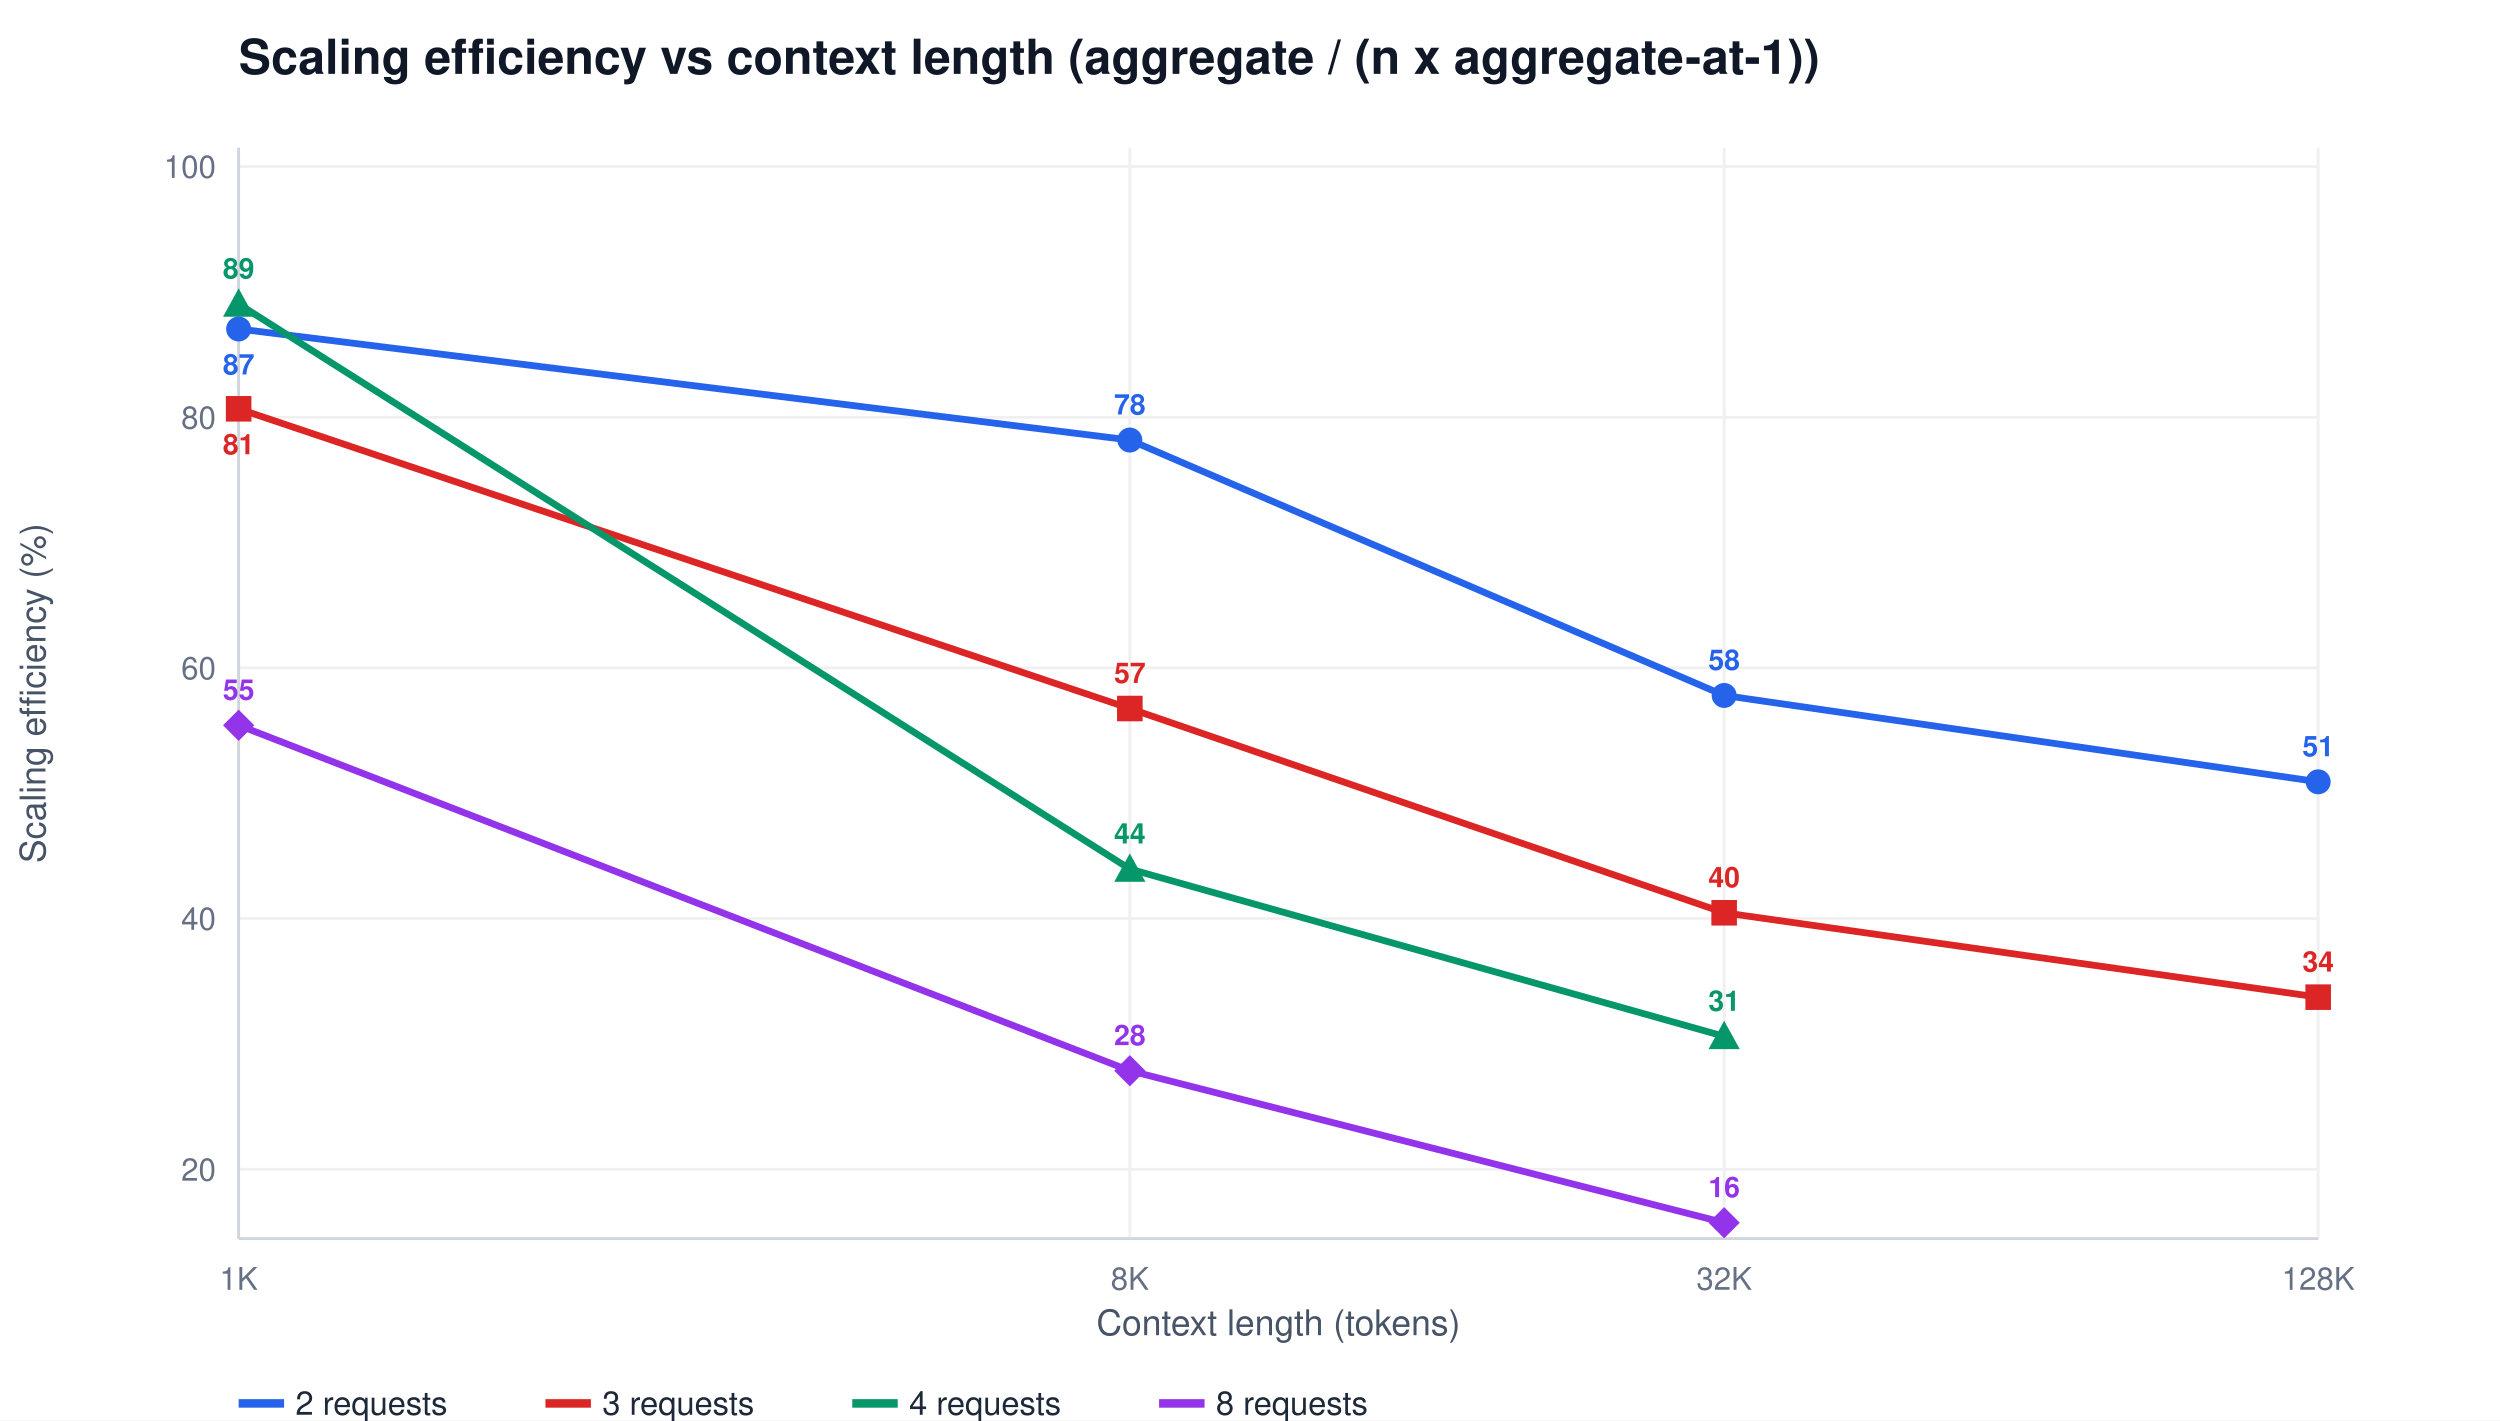
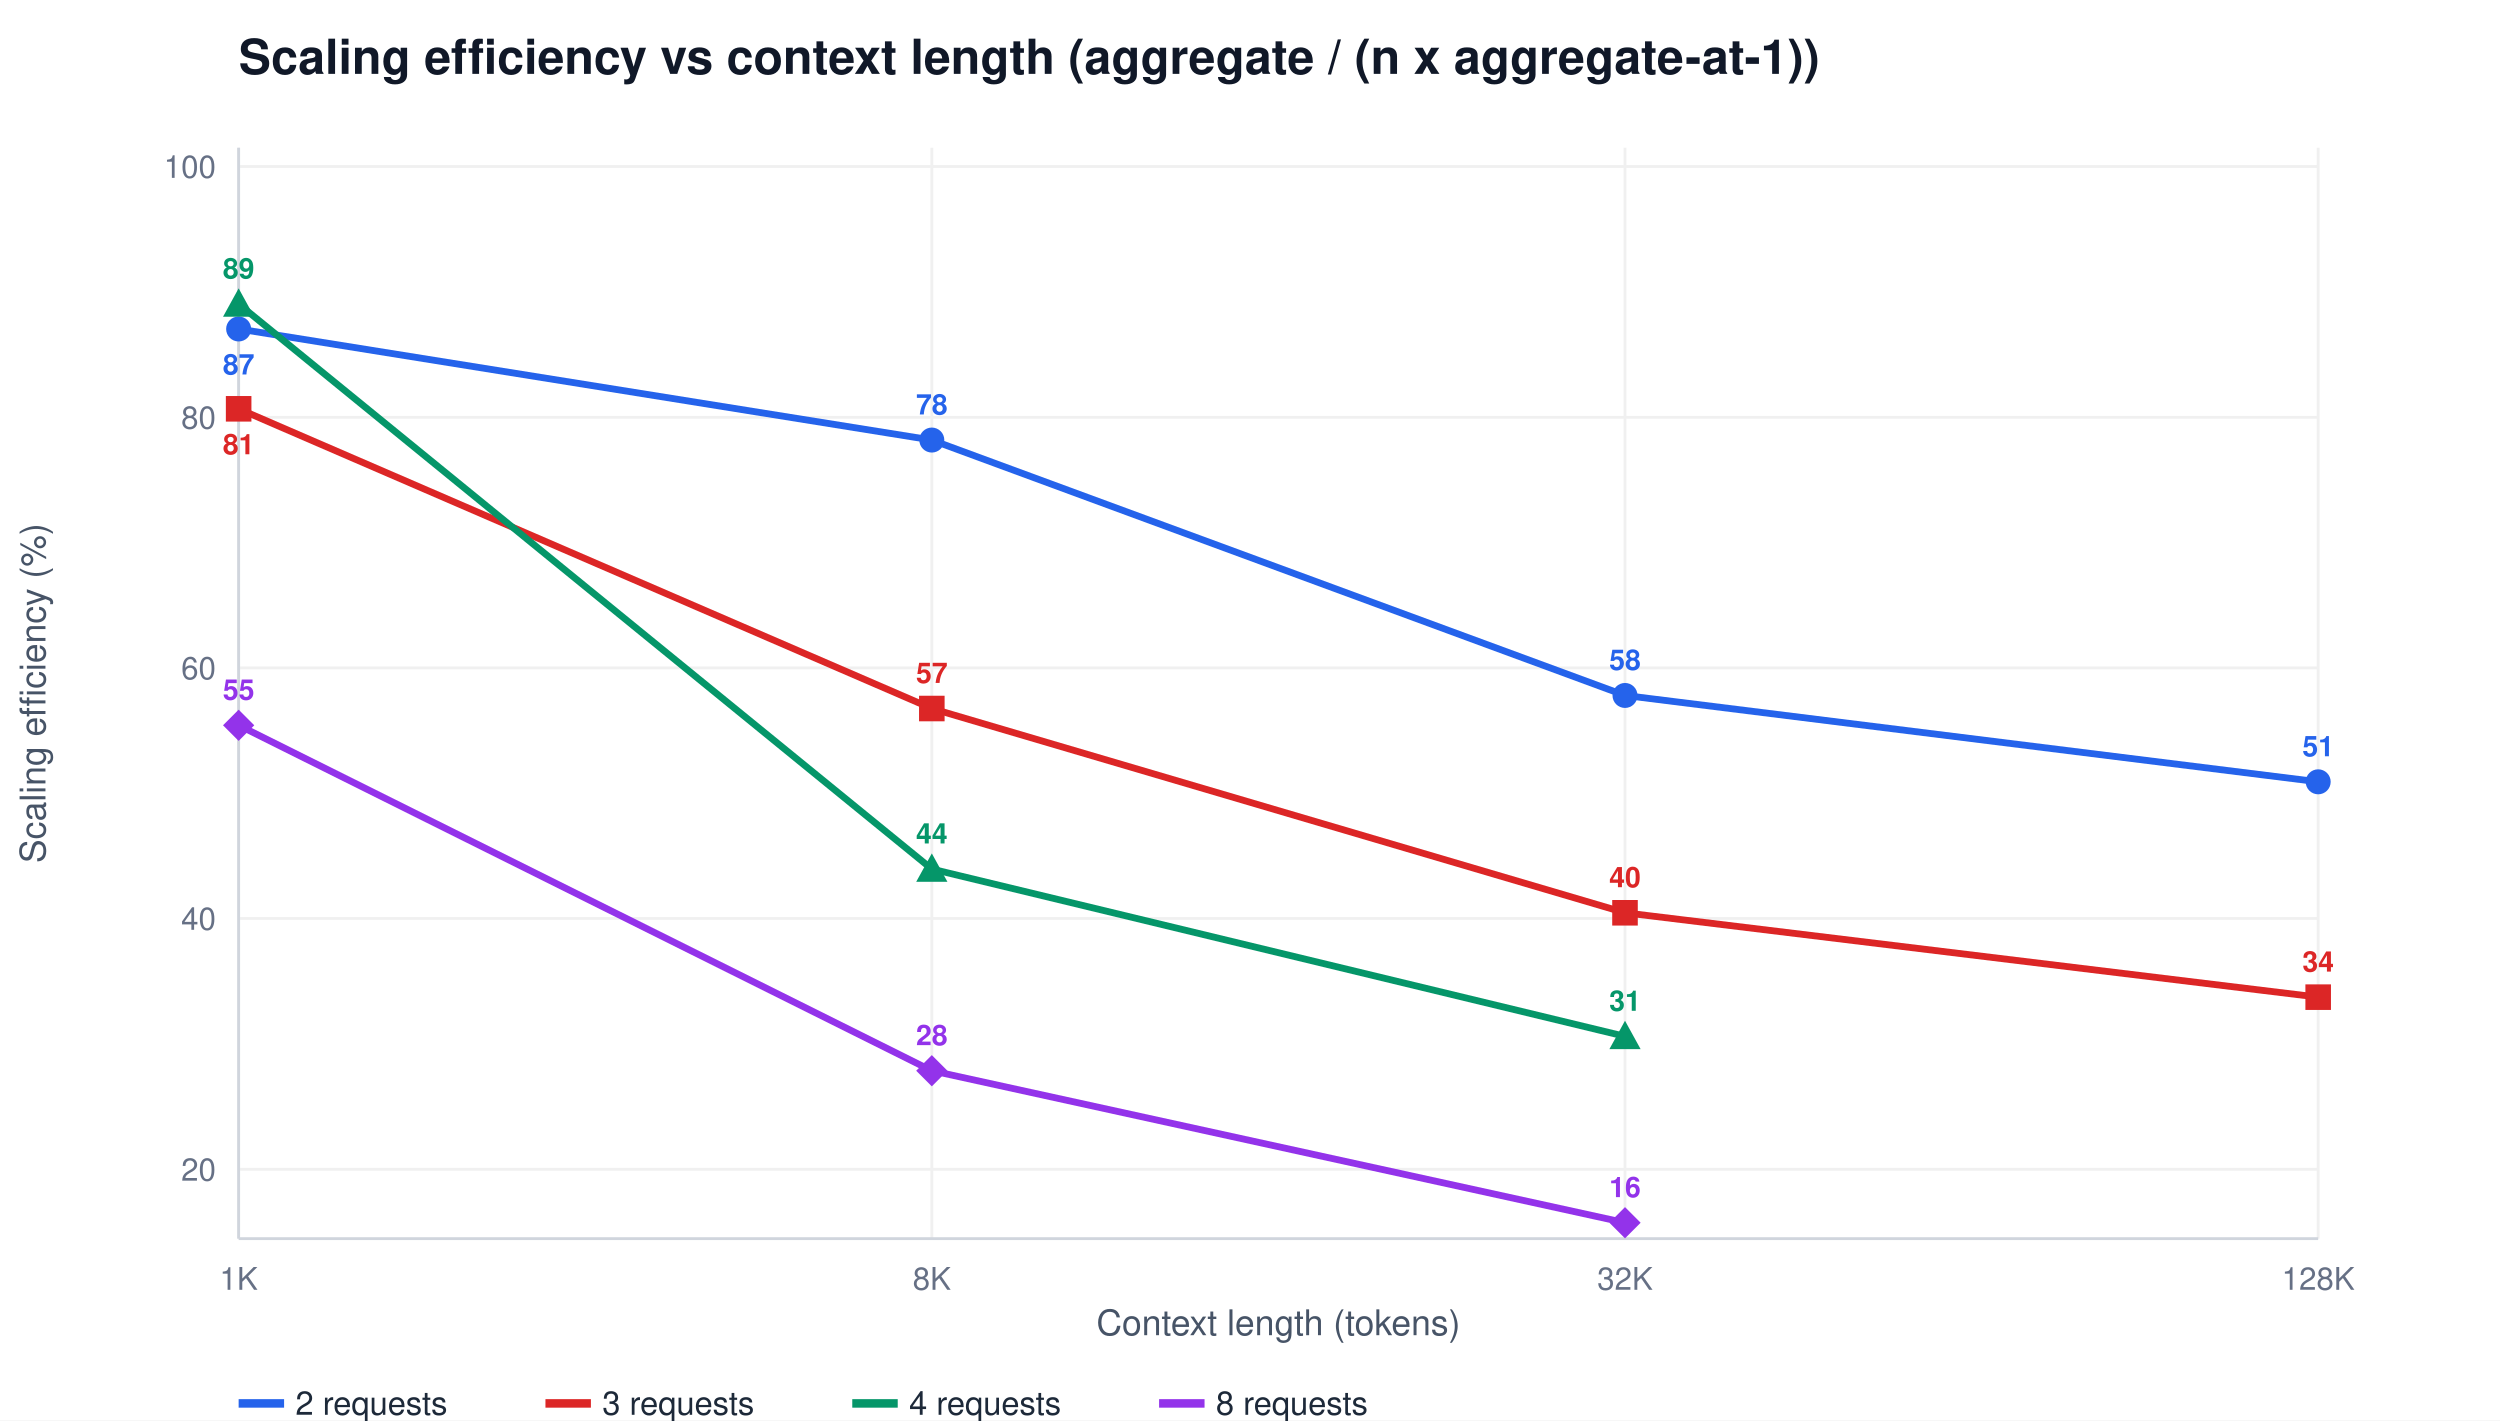
<svg xmlns="http://www.w3.org/2000/svg" width="880" height="500" viewBox="0 0 880 500" font-family="Segoe UI, Helvetica, Arial, sans-serif">
  <rect width="880" height="500" fill="#ffffff" />
  <text x="84" y="26" font-size="17" font-weight="600" fill="#101828">Scaling efficiency vs context length (aggregate / (n x aggregate-at-1))</text>
  <line x1="84" y1="411.6" x2="816" y2="411.6" stroke="#f0f0f0" stroke-width="1" />
  <text x="76" y="415.6" font-size="11" fill="#667085" text-anchor="end">20</text>
  <line x1="84" y1="323.3" x2="816" y2="323.3" stroke="#f0f0f0" stroke-width="1" />
  <text x="76" y="327.3" font-size="11" fill="#667085" text-anchor="end">40</text>
  <line x1="84" y1="235.1" x2="816" y2="235.1" stroke="#f0f0f0" stroke-width="1" />
  <text x="76" y="239.1" font-size="11" fill="#667085" text-anchor="end">60</text>
  <line x1="84" y1="146.9" x2="816" y2="146.9" stroke="#f0f0f0" stroke-width="1" />
  <text x="76" y="150.9" font-size="11" fill="#667085" text-anchor="end">80</text>
  <line x1="84" y1="58.6" x2="816" y2="58.6" stroke="#f0f0f0" stroke-width="1" />
  <text x="76" y="62.6" font-size="11" fill="#667085" text-anchor="end">100</text>
  <line x1="84.0" y1="52" x2="84.0" y2="436" stroke="#f0f0f0" stroke-width="1" />
  <text x="84.0" y="454" font-size="11" fill="#667085" text-anchor="middle">1K</text>
-   <line x1="397.7" y1="52" x2="397.7" y2="436" stroke="#f0f0f0" stroke-width="1" />
-   <text x="397.7" y="454" font-size="11" fill="#667085" text-anchor="middle">8K</text>
-   <line x1="606.9" y1="52" x2="606.9" y2="436" stroke="#f0f0f0" stroke-width="1" />
-   <text x="606.9" y="454" font-size="11" fill="#667085" text-anchor="middle">32K</text>
+   <line x1="328.0" y1="52" x2="328.0" y2="436" stroke="#f0f0f0" stroke-width="1" />
+   <text x="328.0" y="454" font-size="11" fill="#667085" text-anchor="middle">8K</text>
+   <line x1="572.0" y1="52" x2="572.0" y2="436" stroke="#f0f0f0" stroke-width="1" />
+   <text x="572.0" y="454" font-size="11" fill="#667085" text-anchor="middle">32K</text>
  <line x1="816.0" y1="52" x2="816.0" y2="436" stroke="#f0f0f0" stroke-width="1" />
  <text x="816.0" y="454" font-size="11" fill="#667085" text-anchor="middle">128K</text>
  <line x1="84" y1="436" x2="816" y2="436" stroke="#d0d5dd" stroke-width="1" />
  <line x1="84" y1="52" x2="84" y2="436" stroke="#d0d5dd" stroke-width="1" />
-   <polyline points="84.0,115.8 397.7,154.9 606.9,244.8 816.0,275.2" fill="none" stroke="#2563eb" stroke-width="2.4" />
+   <polyline points="84.0,115.8 328.0,154.9 572.0,244.8 816.0,275.2" fill="none" stroke="#2563eb" stroke-width="2.4" />
  <circle cx="84.0" cy="115.8" r="4.4" fill="#2563eb" />
-   <circle cx="397.7" cy="154.9" r="4.4" fill="#2563eb" />
-   <circle cx="606.9" cy="244.8" r="4.4" fill="#2563eb" />
+   <circle cx="328.0" cy="154.9" r="4.4" fill="#2563eb" />
+   <circle cx="572.0" cy="244.8" r="4.4" fill="#2563eb" />
  <circle cx="816.0" cy="275.2" r="4.4" fill="#2563eb" />
-   <polyline points="84.0,143.9 397.7,249.4 606.9,321.3 816.0,351.0" fill="none" stroke="#dc2626" stroke-width="2.4" />
+   <polyline points="84.0,143.9 328.0,249.4 572.0,321.3 816.0,351.0" fill="none" stroke="#dc2626" stroke-width="2.4" />
  <rect x="79.5" y="139.4" width="9" height="9" fill="#dc2626" />
-   <rect x="393.2" y="244.9" width="9" height="9" fill="#dc2626" />
-   <rect x="602.4" y="316.8" width="9" height="9" fill="#dc2626" />
+   <rect x="323.5" y="244.9" width="9" height="9" fill="#dc2626" />
+   <rect x="567.5" y="316.8" width="9" height="9" fill="#dc2626" />
  <rect x="811.5" y="346.5" width="9" height="9" fill="#dc2626" />
-   <polyline points="84.0,107.0 397.7,305.9 606.9,364.8" fill="none" stroke="#059669" stroke-width="2.4" />
+   <polyline points="84.0,107.0 328.0,305.9 572.0,364.8" fill="none" stroke="#059669" stroke-width="2.4" />
  <polygon points="84.0,101.5 78.5,111.5 89.5,111.5" fill="#059669" />
-   <polygon points="397.7,300.4 392.2,310.4 403.2,310.4" fill="#059669" />
-   <polygon points="606.9,359.3 601.4,369.3 612.4,369.3" fill="#059669" />
-   <polyline points="84.0,255.3 397.7,376.9 606.9,430.4" fill="none" stroke="#9333ea" stroke-width="2.4" />
+   <polygon points="328.0,300.4 322.5,310.4 333.5,310.4" fill="#059669" />
+   <polygon points="572.0,359.3 566.5,369.3 577.5,369.3" fill="#059669" />
+   <polyline points="84.0,255.3 328.0,376.9 572.0,430.4" fill="none" stroke="#9333ea" stroke-width="2.4" />
  <polygon points="84.0,249.8 89.5,255.3 84.0,260.8 78.5,255.3" fill="#9333ea" />
-   <polygon points="397.7,371.4 403.2,376.9 397.7,382.4 392.2,376.9" fill="#9333ea" />
-   <polygon points="606.9,424.9 612.4,430.4 606.9,435.9 601.4,430.4" fill="#9333ea" />
+   <polygon points="328.0,371.4 333.5,376.9 328.0,382.4 322.5,376.9" fill="#9333ea" />
+   <polygon points="572.0,424.9 577.5,430.4 572.0,435.9 566.5,430.4" fill="#9333ea" />
  <text x="84.0" y="98.0" font-size="10" fill="#059669" text-anchor="middle" font-weight="600">89</text>
  <text x="84.0" y="131.8" font-size="10" fill="#2563eb" text-anchor="middle" font-weight="600">87</text>
  <text x="84.0" y="159.9" font-size="10" fill="#dc2626" text-anchor="middle" font-weight="600">81</text>
  <text x="84.0" y="246.3" font-size="10" fill="#9333ea" text-anchor="middle" font-weight="600">55</text>
-   <text x="397.7" y="145.9" font-size="10" fill="#2563eb" text-anchor="middle" font-weight="600">78</text>
-   <text x="397.7" y="240.4" font-size="10" fill="#dc2626" text-anchor="middle" font-weight="600">57</text>
-   <text x="397.7" y="296.9" font-size="10" fill="#059669" text-anchor="middle" font-weight="600">44</text>
-   <text x="397.7" y="367.9" font-size="10" fill="#9333ea" text-anchor="middle" font-weight="600">28</text>
-   <text x="606.9" y="235.8" font-size="10" fill="#2563eb" text-anchor="middle" font-weight="600">58</text>
-   <text x="606.9" y="312.3" font-size="10" fill="#dc2626" text-anchor="middle" font-weight="600">40</text>
-   <text x="606.9" y="355.8" font-size="10" fill="#059669" text-anchor="middle" font-weight="600">31</text>
-   <text x="606.9" y="421.4" font-size="10" fill="#9333ea" text-anchor="middle" font-weight="600">16</text>
+   <text x="328.0" y="145.9" font-size="10" fill="#2563eb" text-anchor="middle" font-weight="600">78</text>
+   <text x="328.0" y="240.4" font-size="10" fill="#dc2626" text-anchor="middle" font-weight="600">57</text>
+   <text x="328.0" y="296.9" font-size="10" fill="#059669" text-anchor="middle" font-weight="600">44</text>
+   <text x="328.0" y="367.9" font-size="10" fill="#9333ea" text-anchor="middle" font-weight="600">28</text>
+   <text x="572.0" y="235.8" font-size="10" fill="#2563eb" text-anchor="middle" font-weight="600">58</text>
+   <text x="572.0" y="312.3" font-size="10" fill="#dc2626" text-anchor="middle" font-weight="600">40</text>
+   <text x="572.0" y="355.8" font-size="10" fill="#059669" text-anchor="middle" font-weight="600">31</text>
+   <text x="572.0" y="421.4" font-size="10" fill="#9333ea" text-anchor="middle" font-weight="600">16</text>
  <text x="816.0" y="266.2" font-size="10" fill="#2563eb" text-anchor="middle" font-weight="600">51</text>
  <text x="816.0" y="342.0" font-size="10" fill="#dc2626" text-anchor="middle" font-weight="600">34</text>
  <line x1="84" y1="494" x2="100" y2="494" stroke="#2563eb" stroke-width="3" />
  <text x="104" y="498" font-size="11.5" fill="#1d2939">2 requests</text>
  <line x1="192" y1="494" x2="208" y2="494" stroke="#dc2626" stroke-width="3" />
  <text x="212" y="498" font-size="11.5" fill="#1d2939">3 requests</text>
  <line x1="300" y1="494" x2="316" y2="494" stroke="#059669" stroke-width="3" />
  <text x="320" y="498" font-size="11.5" fill="#1d2939">4 requests</text>
  <line x1="408" y1="494" x2="424" y2="494" stroke="#9333ea" stroke-width="3" />
  <text x="428" y="498" font-size="11.5" fill="#1d2939">8 requests</text>
  <text x="450" y="470" font-size="12.5" fill="#475467" text-anchor="middle">Context length (tokens)</text>
  <text x="16" y="244" font-size="12.5" fill="#475467" text-anchor="middle" transform="rotate(-90 16 244)">Scaling efficiency (%)</text>
</svg>
